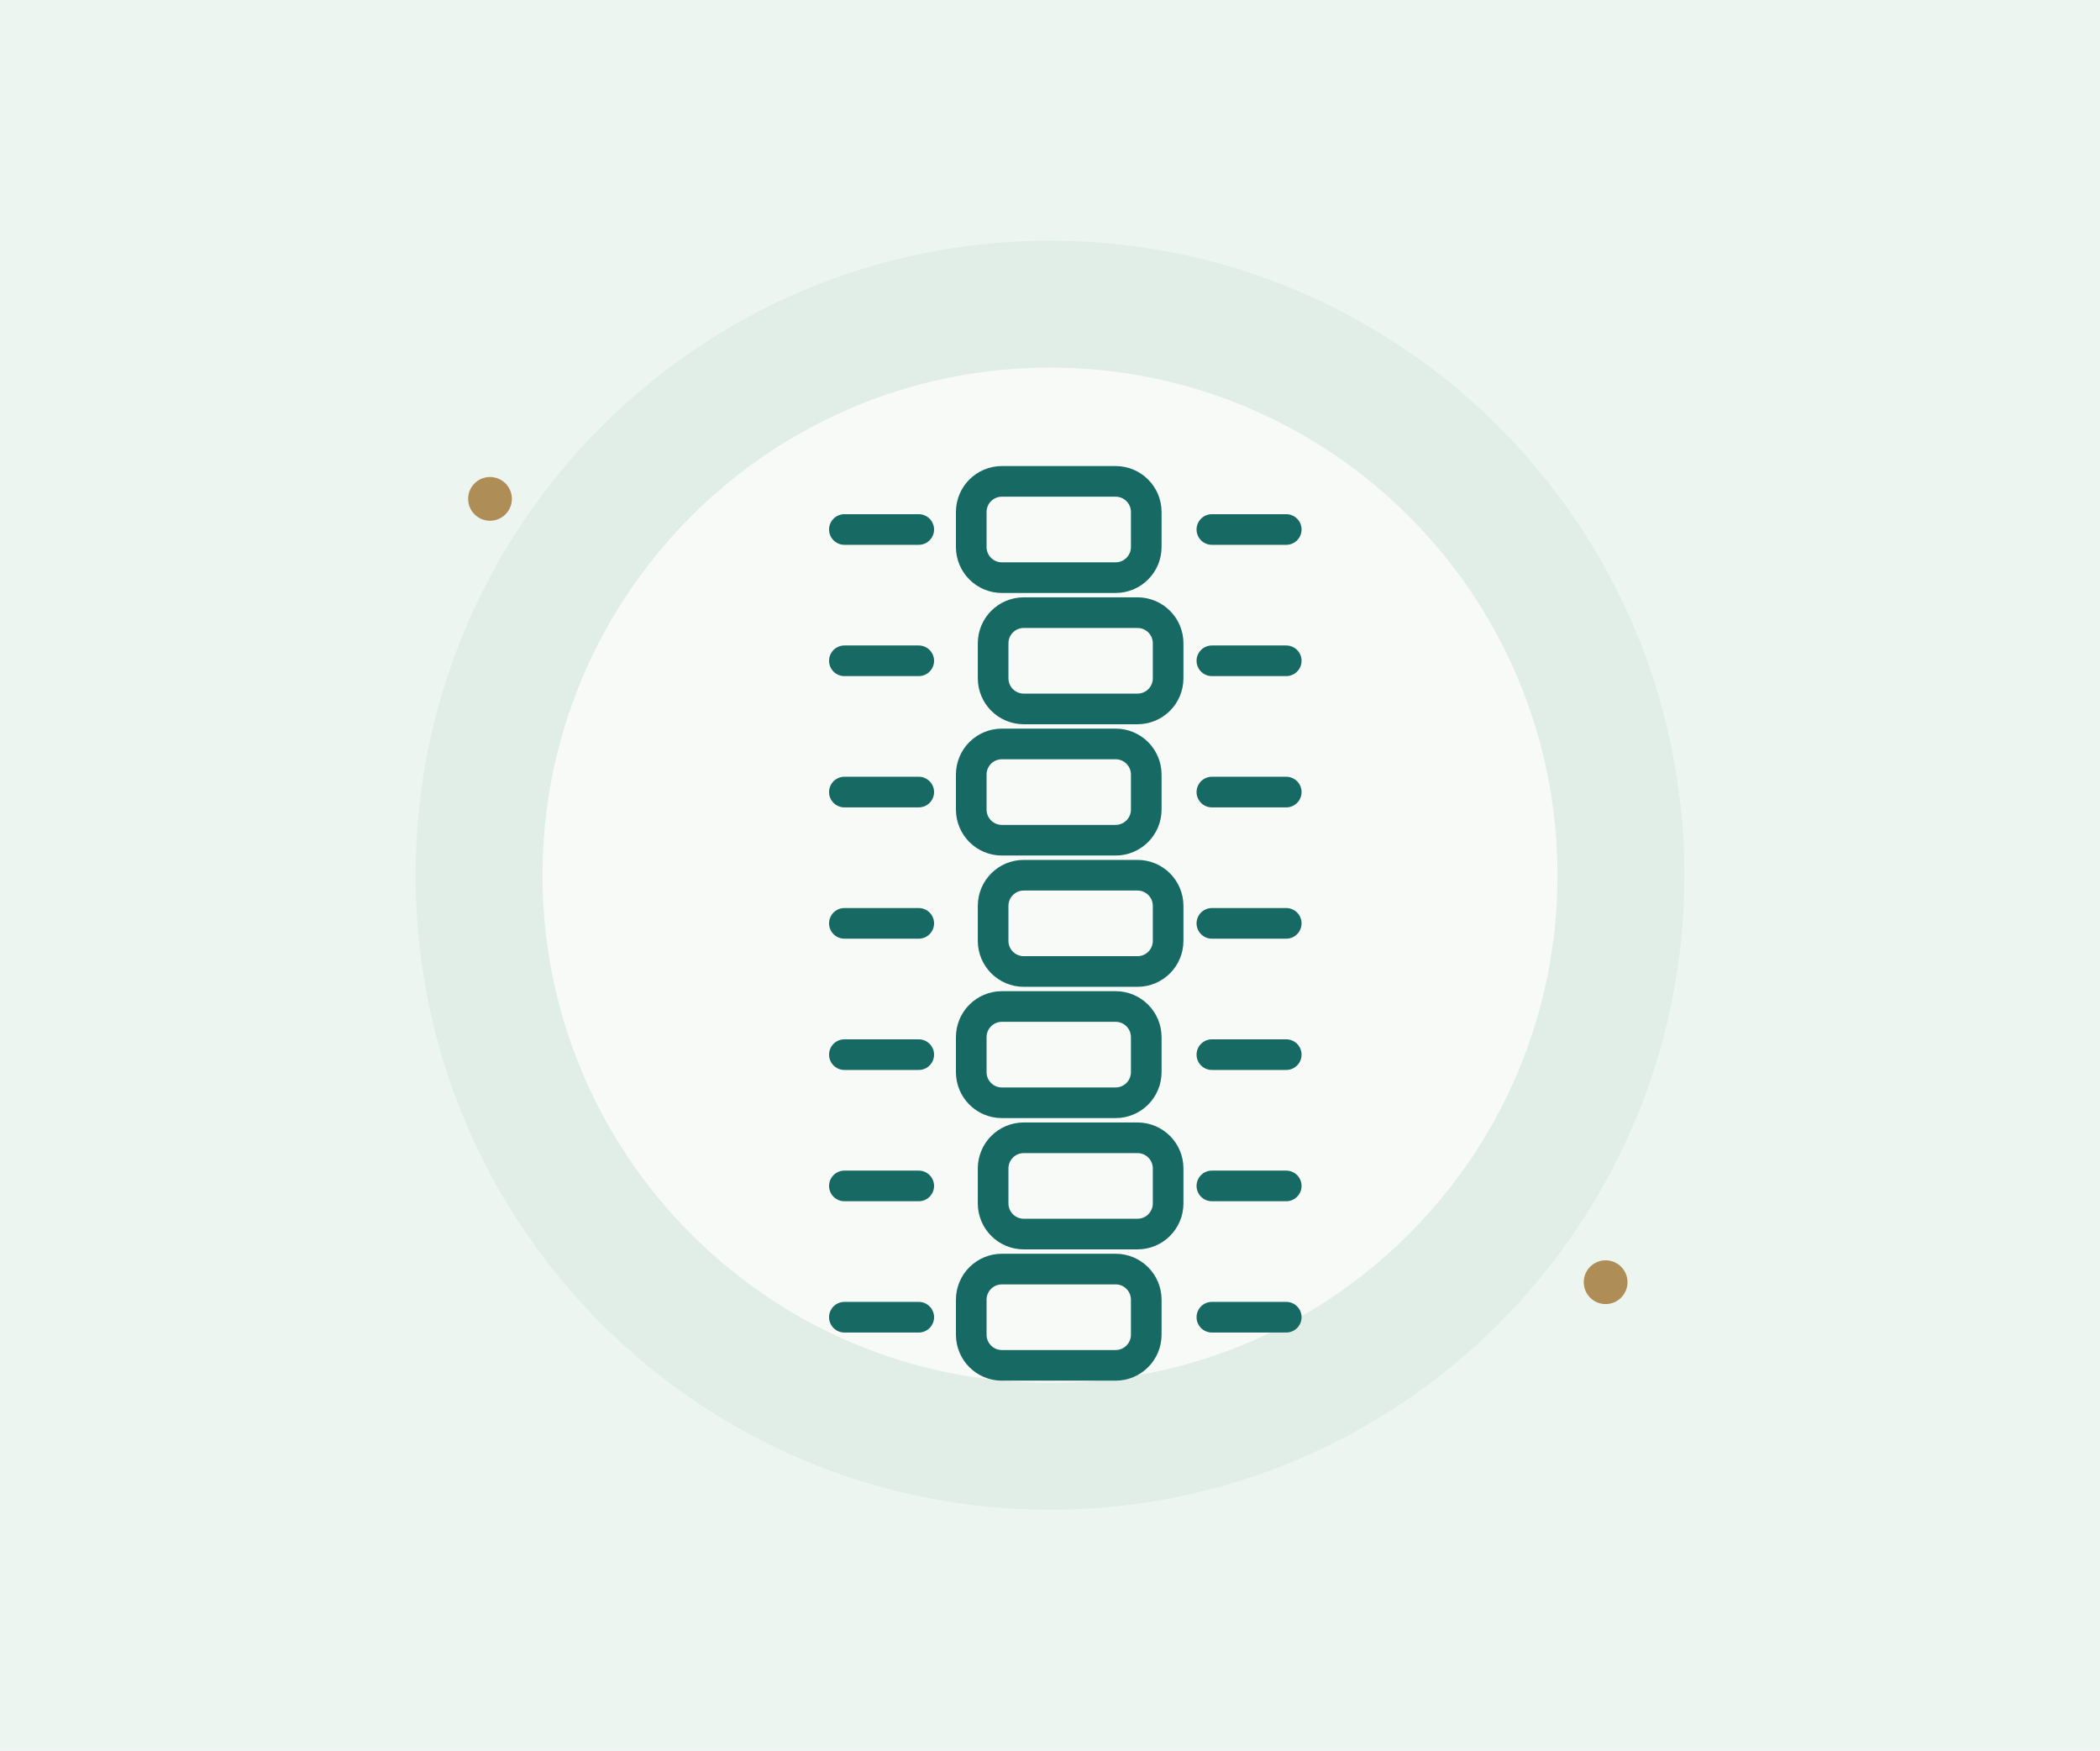
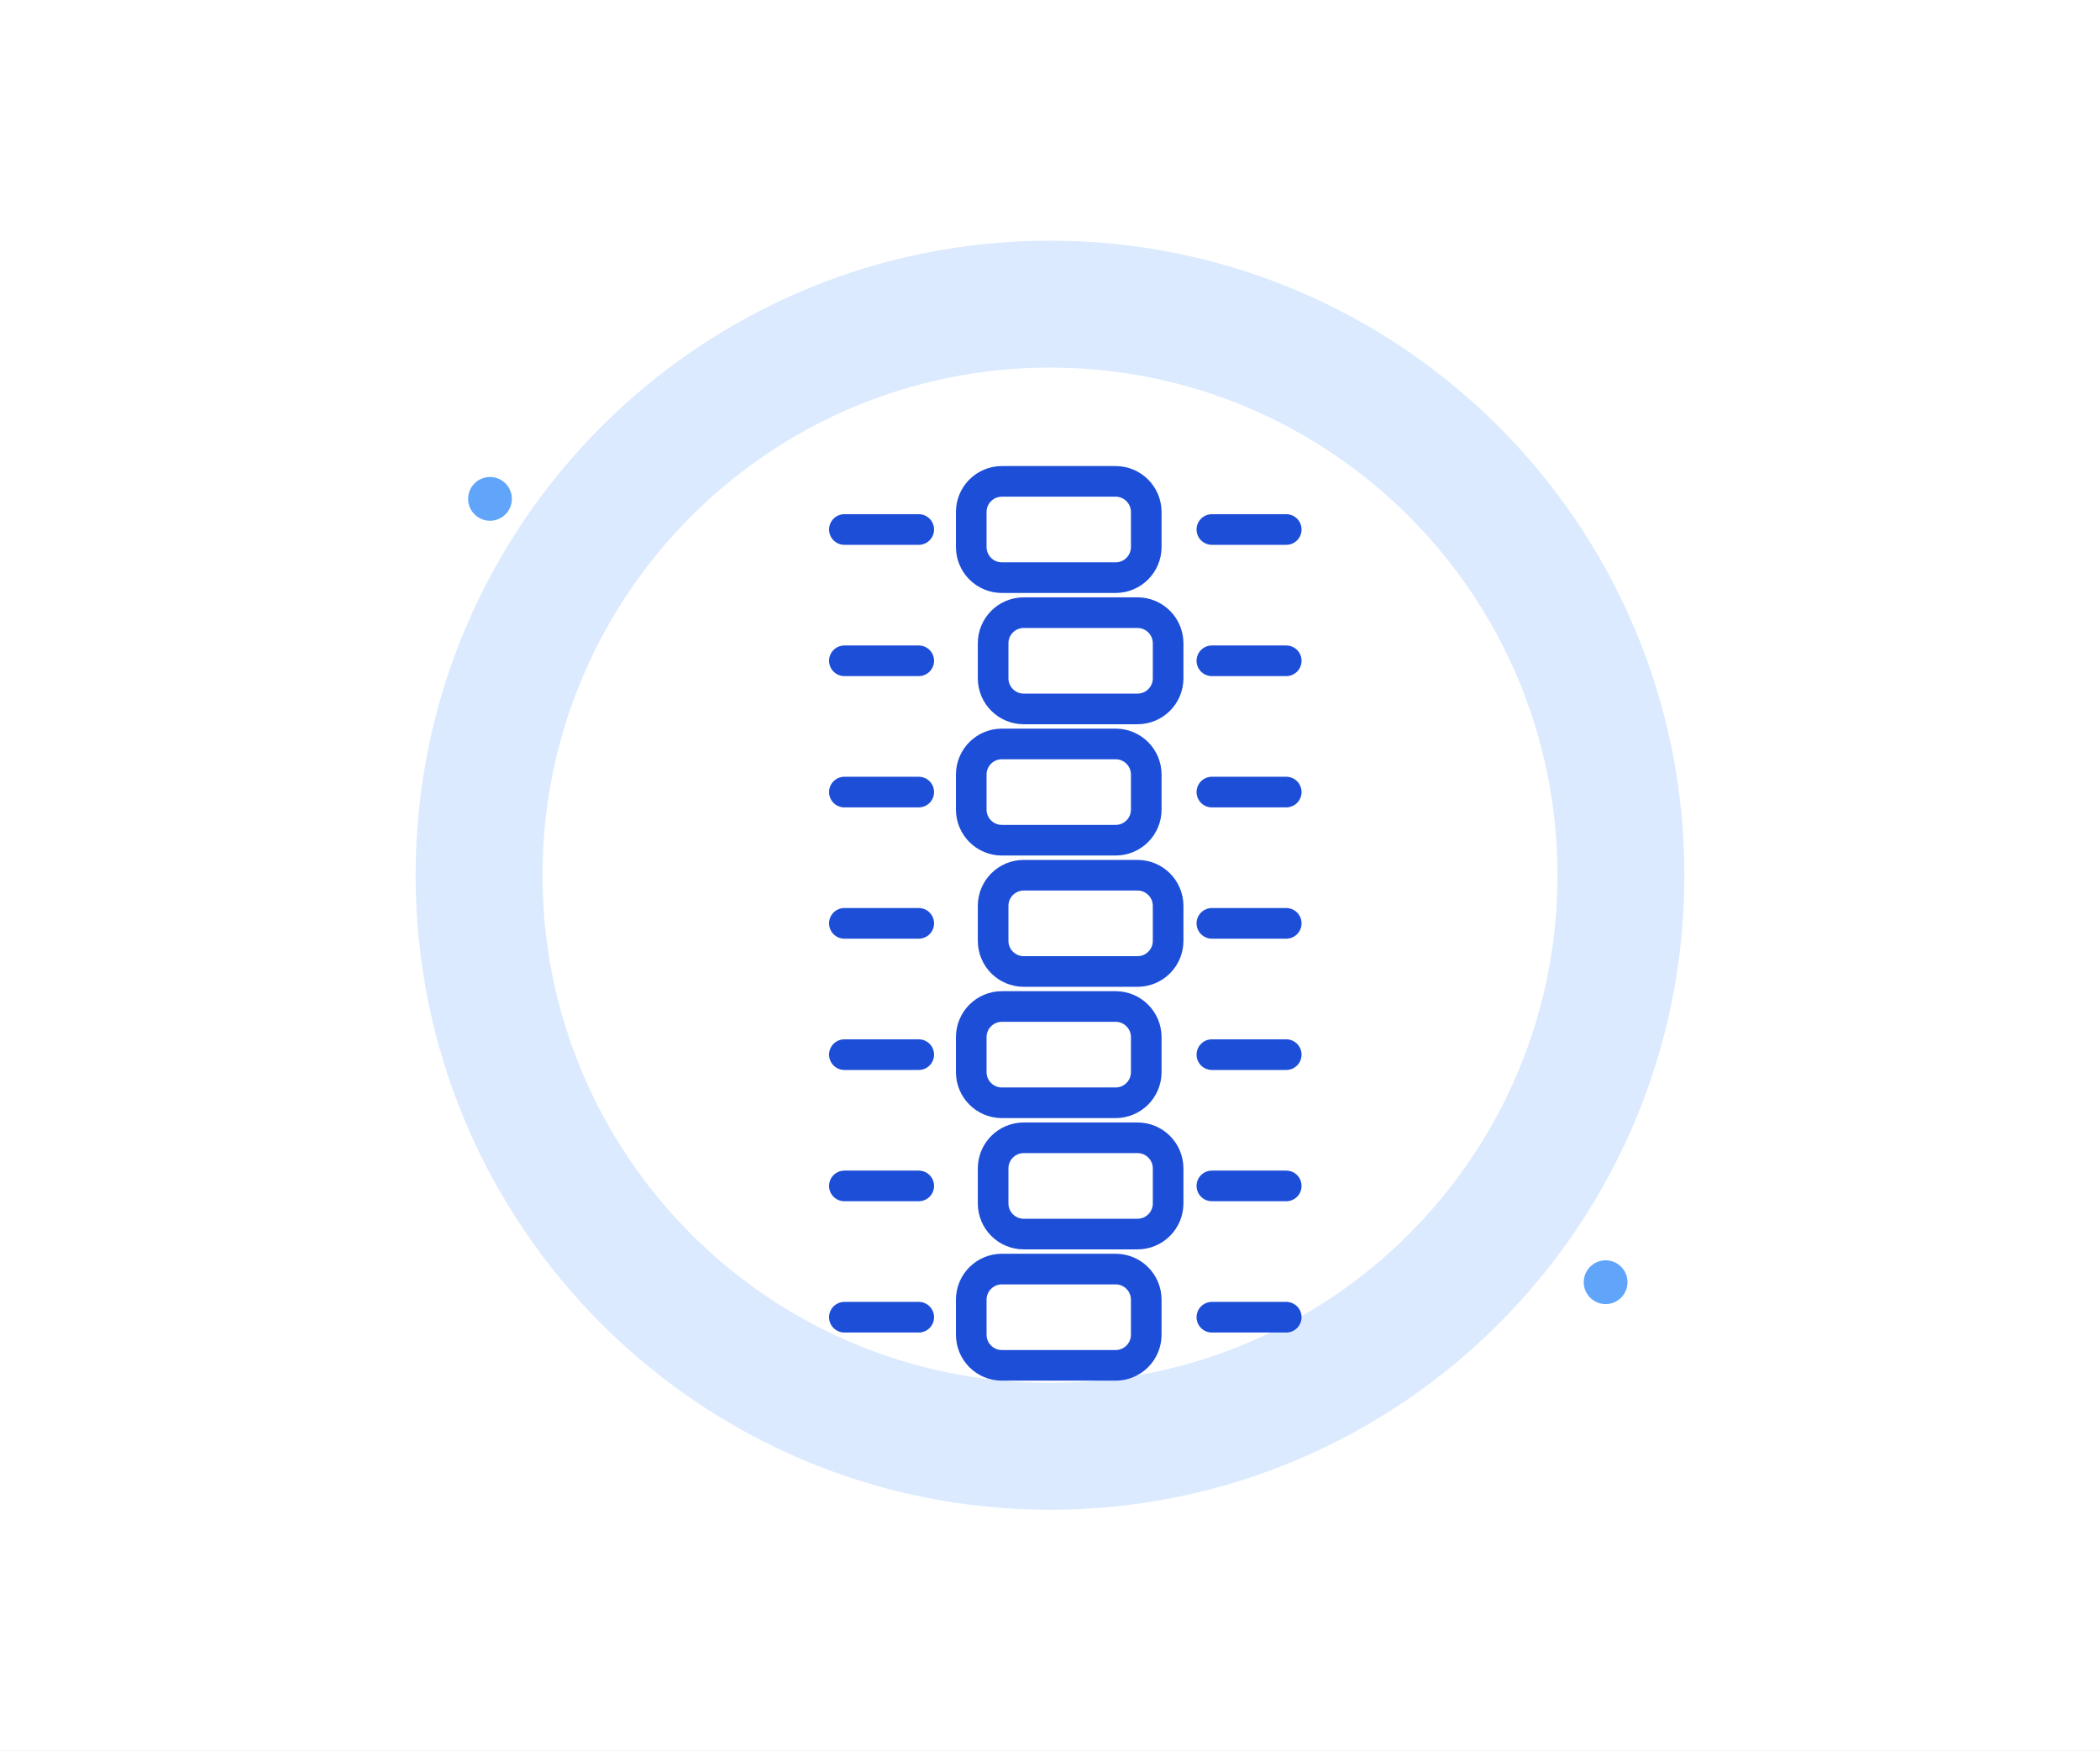
<svg xmlns="http://www.w3.org/2000/svg" viewBox="0 0 480 400">
-   <rect width="480" height="400" fill="#edf5f1" />
-   <circle cx="240" cy="200" r="145" fill="#e0eee7" />
-   <circle cx="240" cy="200" r="116" fill="#f7faf7" />
-   <g fill="none" stroke="#176963" stroke-width="7" stroke-linecap="round" stroke-linejoin="round">
+   <rect width="480" height="400" fill="#ffffff" />
+   <circle cx="240" cy="200" r="145" fill="#DBEAFE" />
+   <circle cx="240" cy="200" r="116" fill="#ffffff" />
+   <g fill="none" stroke="#1D4ED8" stroke-width="7" stroke-linecap="round" stroke-linejoin="round">
    <rect x="222" y="110" width="40" height="22" rx="7" />
    <path d="M210 121h-17m84 0h17" />
    <rect x="227" y="140" width="40" height="22" rx="7" />
    <path d="M210 151h-17m84 0h17" />
    <rect x="222" y="170" width="40" height="22" rx="7" />
    <path d="M210 181h-17m84 0h17" />
    <rect x="227" y="200" width="40" height="22" rx="7" />
    <path d="M210 211h-17m84 0h17" />
    <rect x="222" y="230" width="40" height="22" rx="7" />
    <path d="M210 241h-17m84 0h17" />
    <rect x="227" y="260" width="40" height="22" rx="7" />
    <path d="M210 271h-17m84 0h17" />
    <rect x="222" y="290" width="40" height="22" rx="7" />
    <path d="M210 301h-17m84 0h17" />
  </g>
-   <g fill="#af8d56">
+   <g fill="#60A5FA">
    <circle cx="112" cy="114" r="5" />
    <circle cx="367" cy="293" r="5" />
  </g>
</svg>
